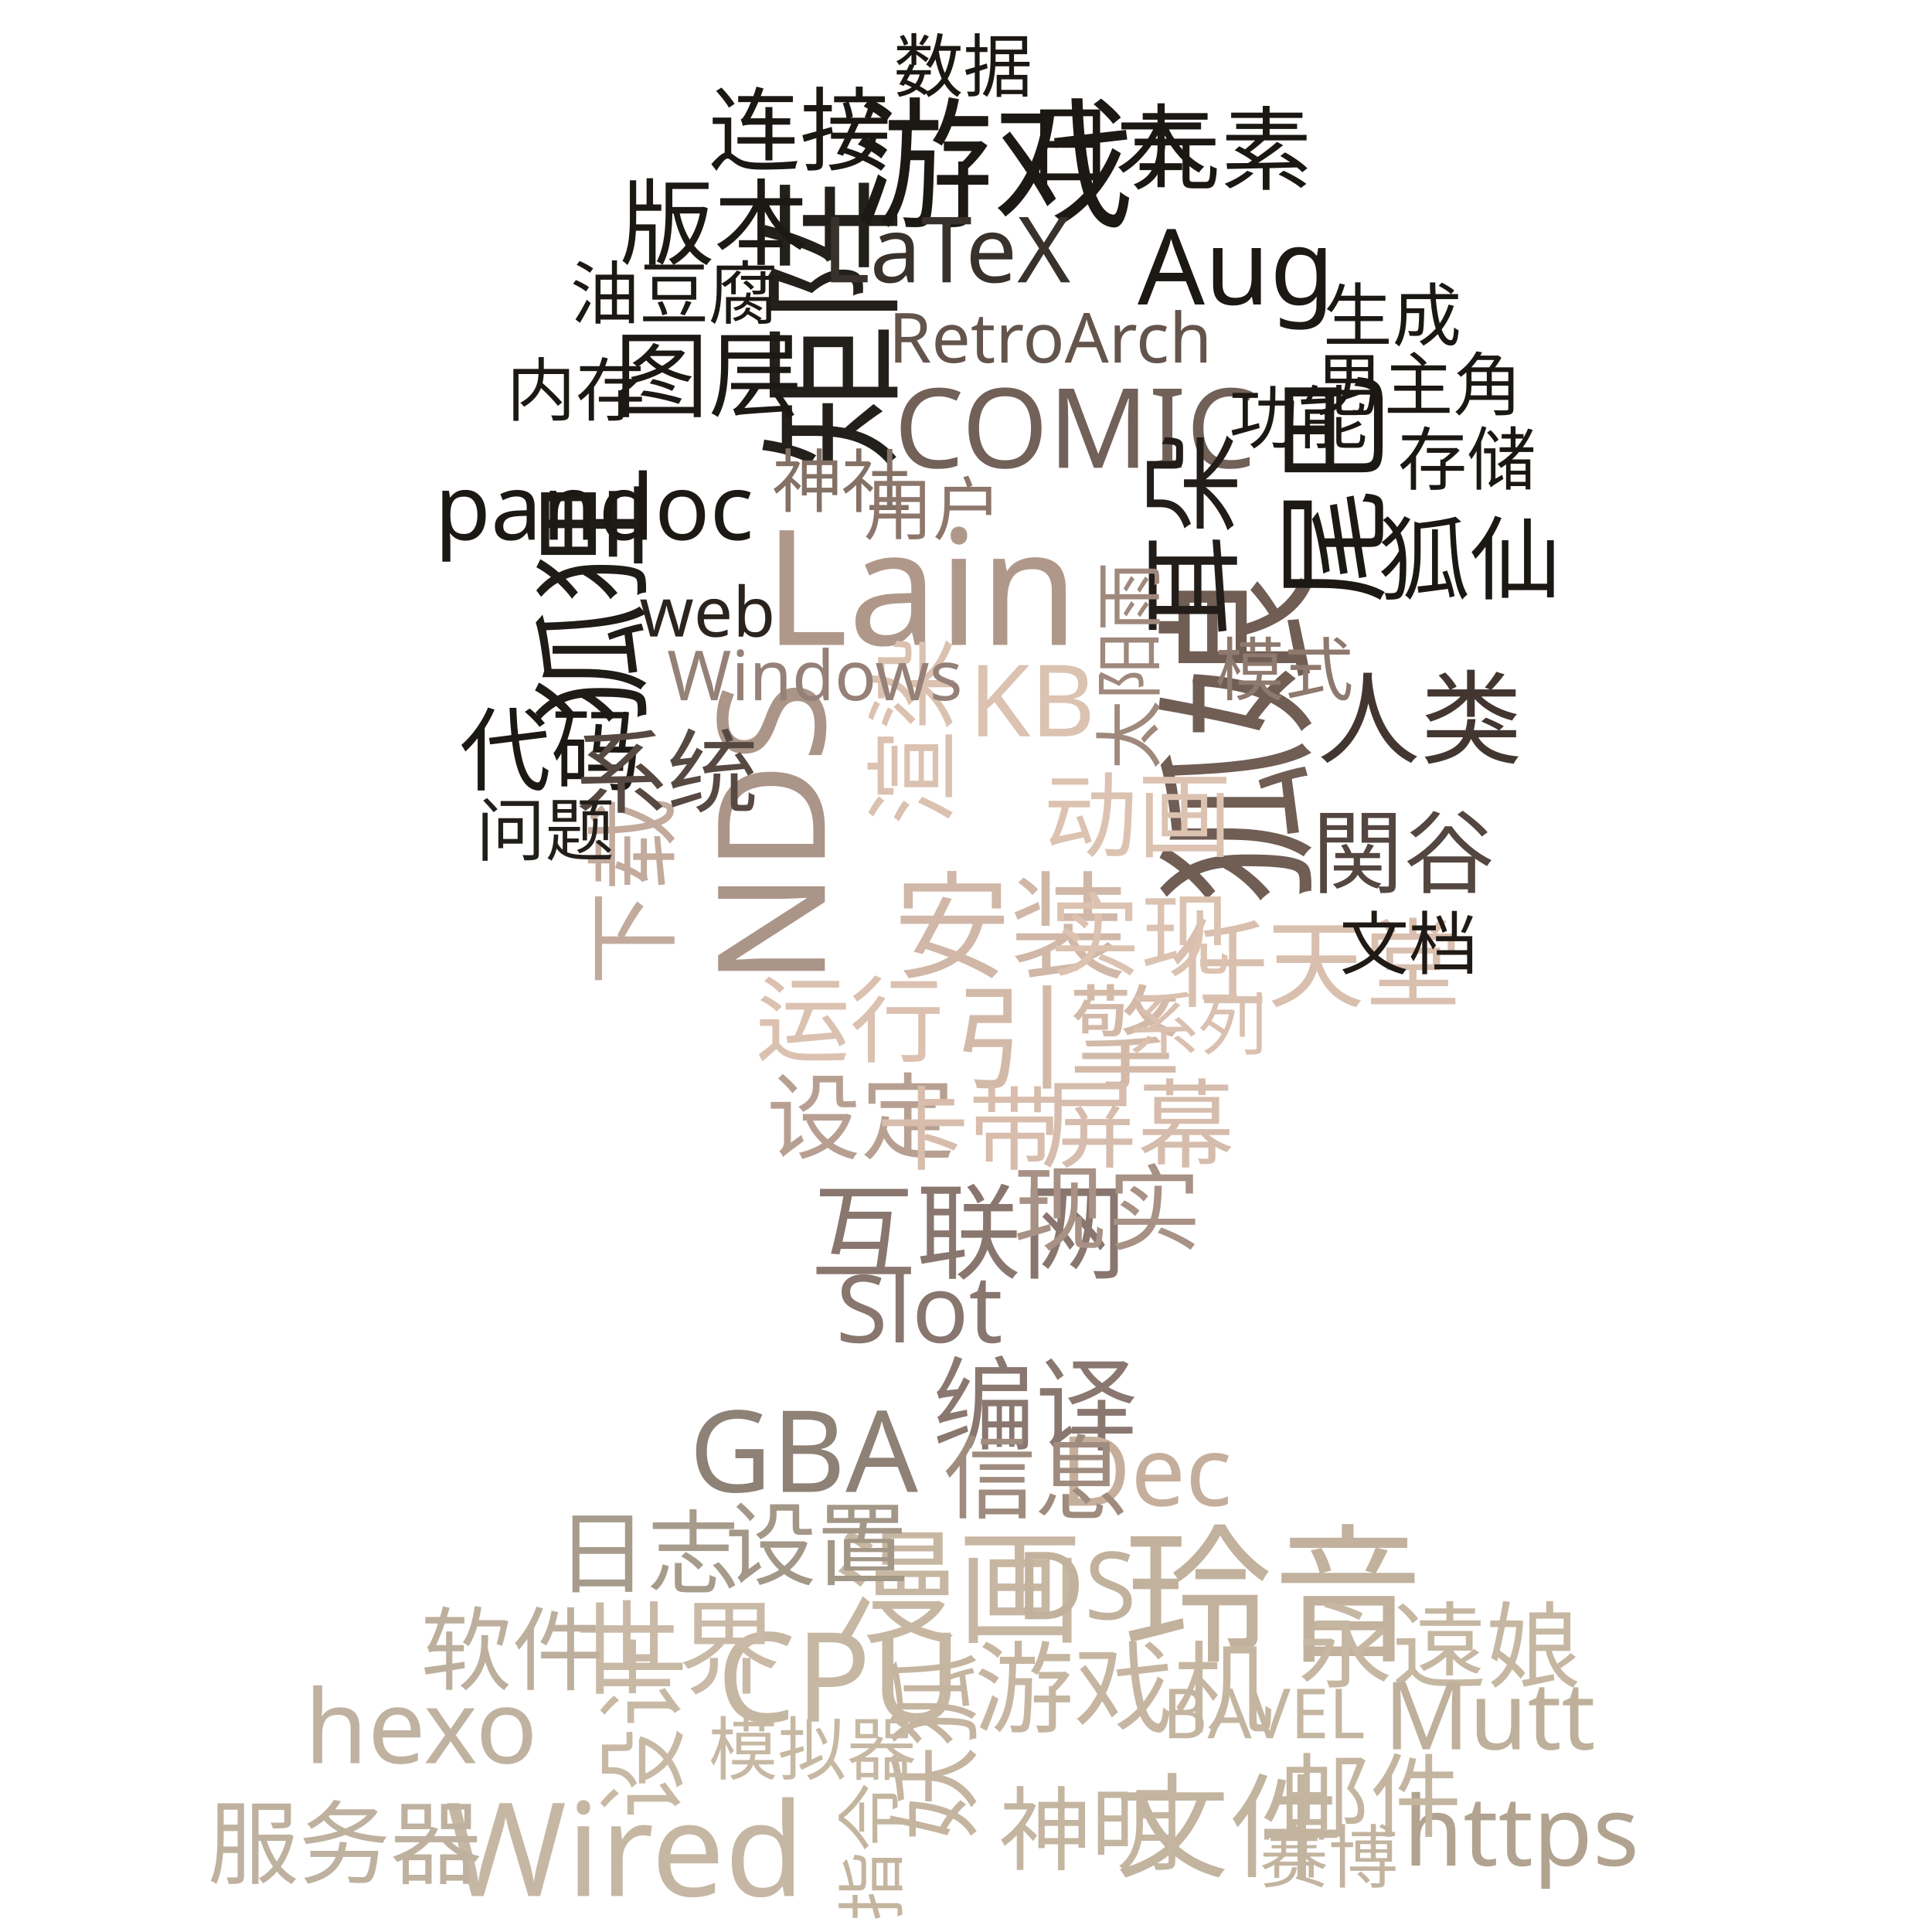
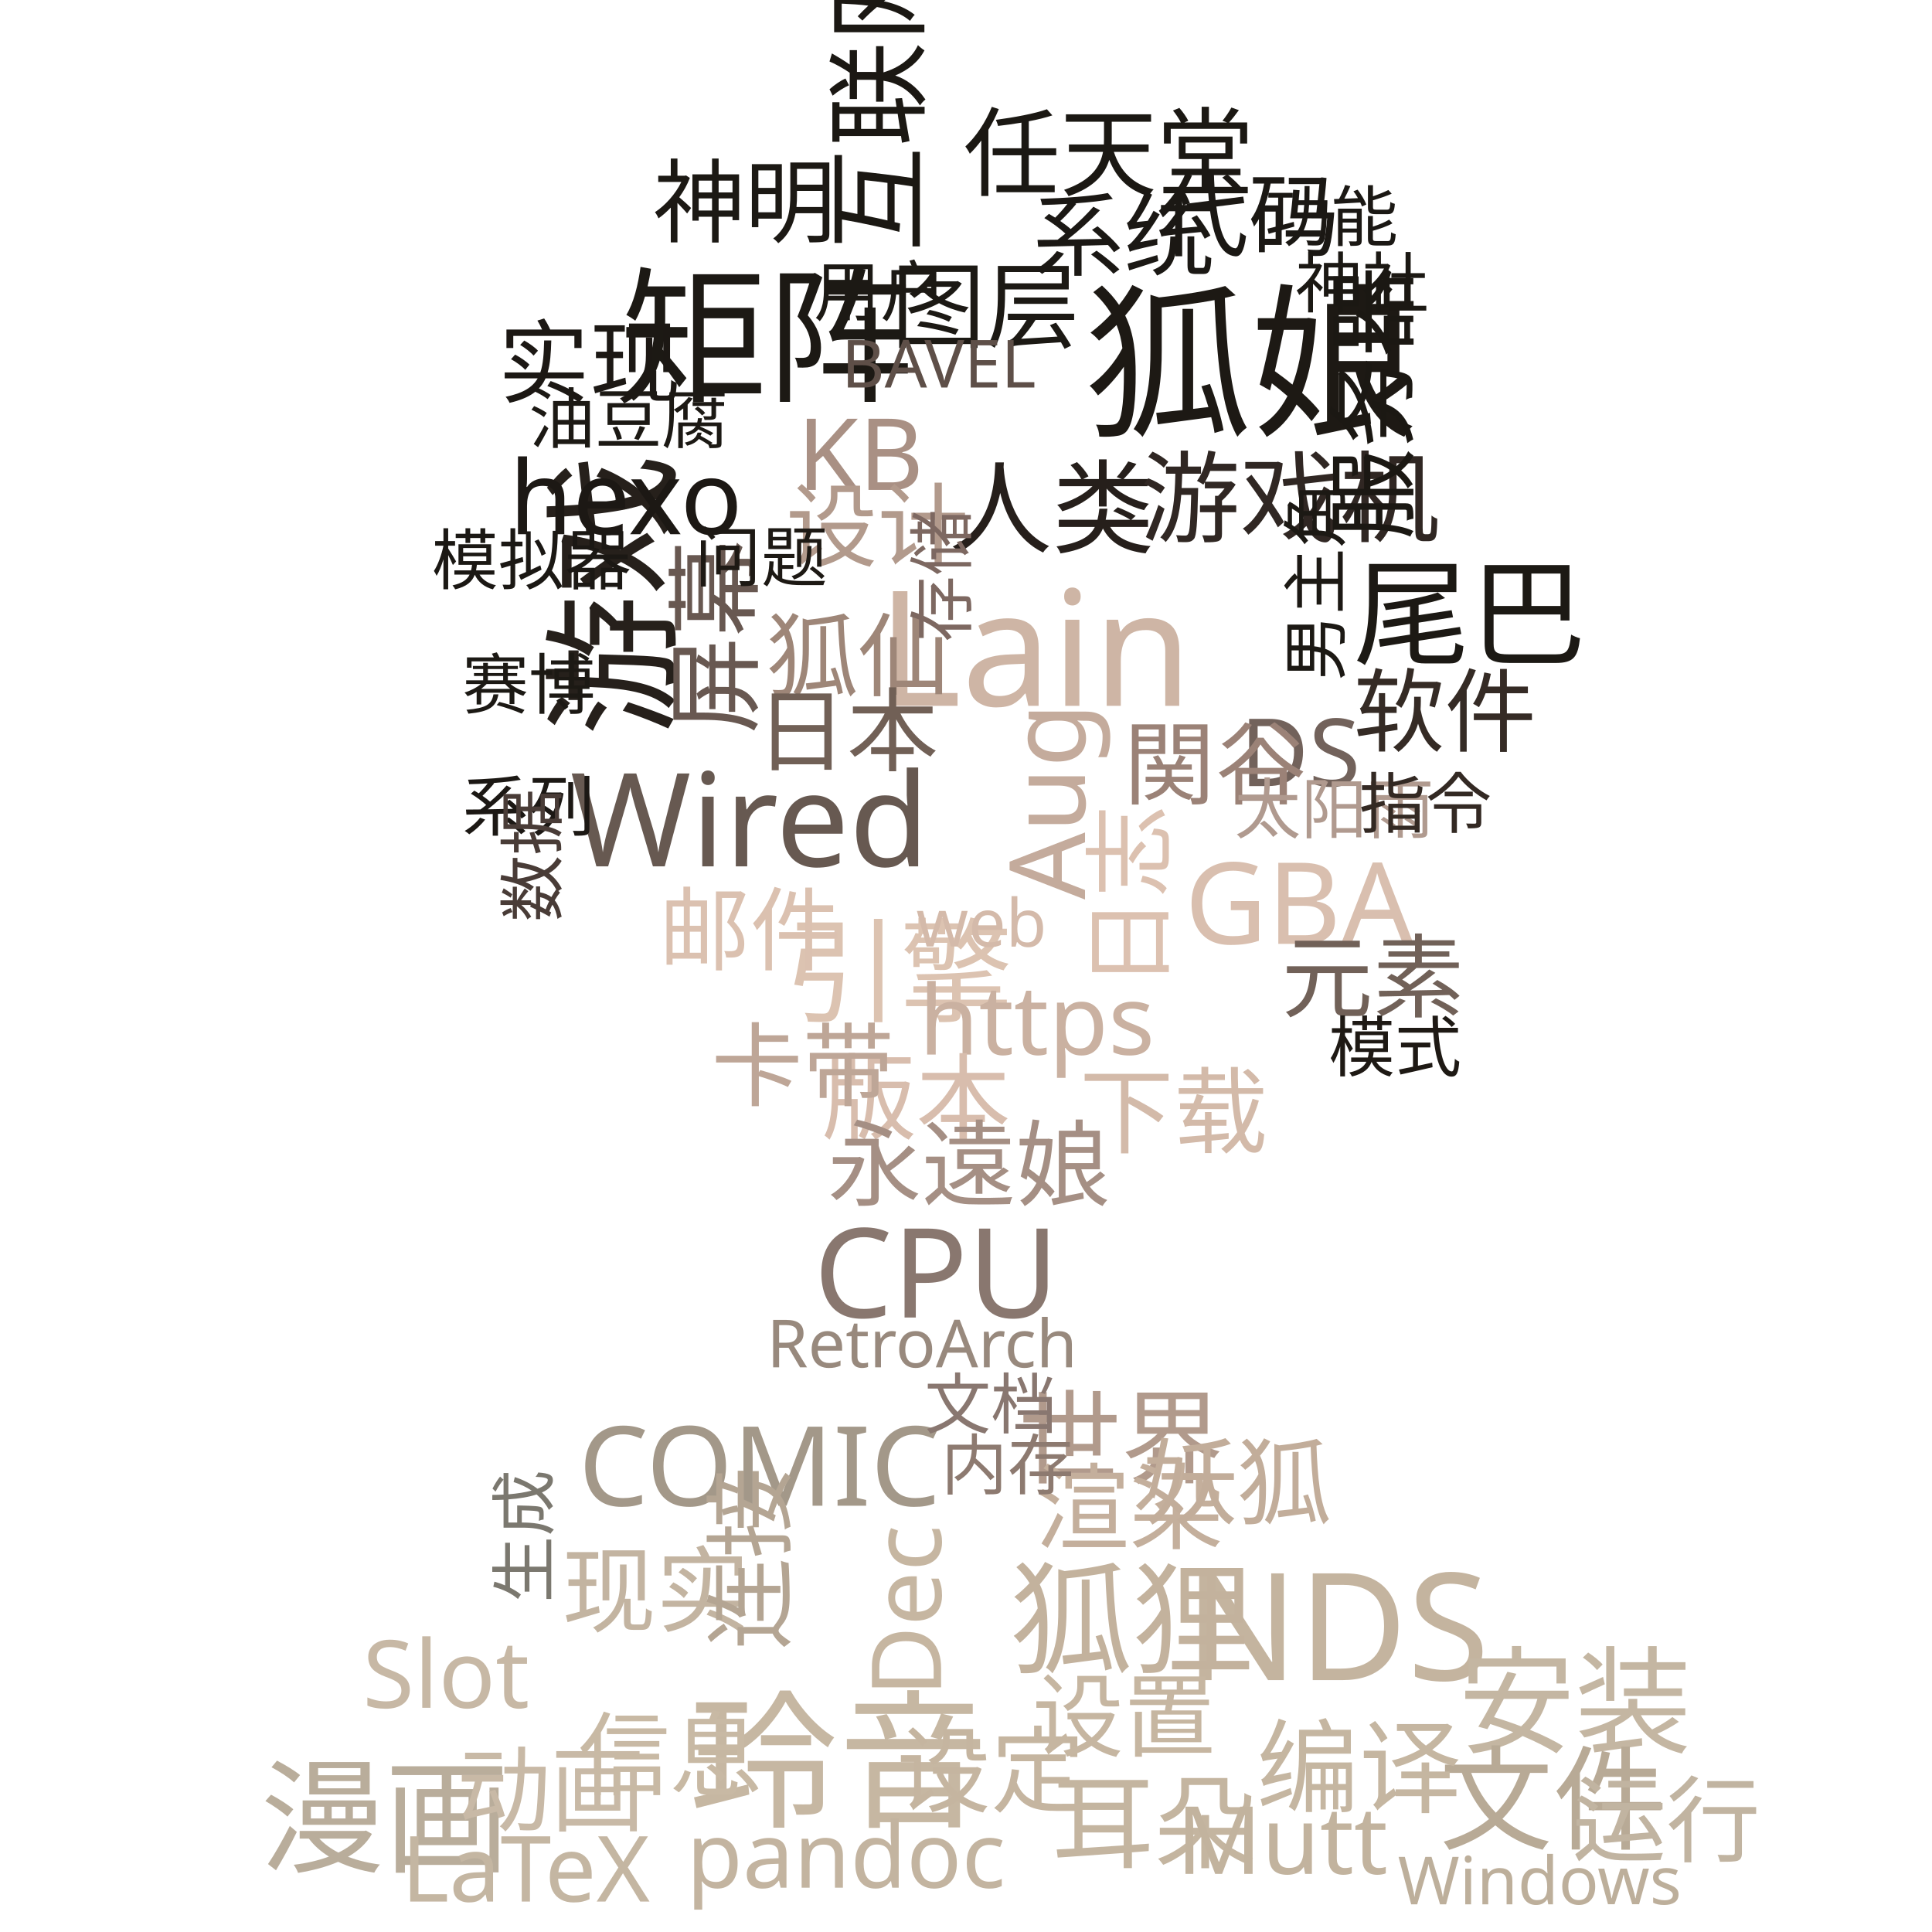
<svg xmlns="http://www.w3.org/2000/svg" width="698" height="698">
  <style>text{font-family:'Droid Sans Mono';font-weight:normal;font-style:normal;}</style>
-   <text transform="translate(469,327) rotate(-90)" font-size="60" style="fill:rgb(112, 93, 84)">狐娘</text>
-   <text transform="translate(276,233)" font-size="58" style="fill:rgb(175, 152, 138)">Lain</text>
-   <text transform="translate(298,356) rotate(-90)" font-size="54" style="fill:rgb(171, 149, 136)">NDS</text>
-   <text transform="translate(406,596)" font-size="54" style="fill:rgb(194, 177, 156)">玲音</text>
-   <text transform="translate(320,170) rotate(-90)" font-size="53" style="fill:rgb(35, 31, 26)">矩阵</text>
-   <text transform="translate(308,78)" font-size="51" style="fill:rgb(28, 24, 20)">游戏</text>
-   <text transform="translate(161,685)" font-size="47" style="fill:rgb(197, 183, 163)">Wired</text>
-   <text transform="translate(301,590)" font-size="45" style="fill:rgb(199, 183, 162)">漫画</text>
-   <text transform="translate(259,622)" font-size="45" style="fill:rgb(198, 183, 163)">CPU</text>
-   <text transform="translate(230,262) rotate(-90)" font-size="44" style="fill:rgb(31, 27, 22)">狐狸</text>
-   <text transform="translate(497,218) rotate(-90)" font-size="42" style="fill:rgb(28, 25, 20)">尾巴</text>
-   <text transform="translate(323,350)" font-size="42" style="fill:rgb(208, 183, 167)">安装</text>
-   <text transform="translate(403,675)" font-size="41" style="fill:rgb(195, 180, 159)">文件</text>
-   <text transform="translate(345,390)" font-size="41" style="fill:rgb(211, 185, 168)">引擎</text>
-   <text transform="translate(249,539)" font-size="41" style="fill:rgb(142, 129, 117)">GBA</text>
-   <text transform="translate(323,169)" font-size="40" style="fill:rgb(114, 97, 88)">COMIC</text>
-   <text transform="translate(411,110)" font-size="38" style="fill:rgb(28, 24, 20)">Aug</text>
-   <text transform="translate(293,459)" font-size="38" style="fill:rgb(137, 118, 111)">互联网</text>
-   <text transform="translate(208,609)" font-size="37" style="fill:rgb(201, 185, 166)">世界</text>
-   <text transform="translate(337,521)" font-size="37" style="fill:rgb(137, 119, 112)">编译</text>
-   <text transform="translate(476,273)" font-size="37" style="fill:rgb(67, 54, 48)">人类</text>
-   <text transform="translate(444,230) rotate(-90)" font-size="37" style="fill:rgb(35, 29, 25)">耳朵</text>
-   <text transform="translate(110,637)" font-size="37" style="fill:rgb(192, 178, 160)">hexo</text>
-   <text transform="translate(350,266)" font-size="36" style="fill:rgb(220, 194, 177)">KB</text>
-   <text transform="translate(352,623)" font-size="36" style="fill:rgb(198, 182, 161)">游戏机</text>
-   <text transform="translate(376,419)" font-size="35" style="fill:rgb(214, 188, 172)">屏幕</text>
-   <text transform="translate(507,674)" font-size="35" style="fill:rgb(177, 163, 144)">https</text>
-   <text transform="translate(423,361)" font-size="35" style="fill:rgb(217, 191, 174)">任天堂</text>
-   <text transform="translate(383,544)" font-size="35" style="fill:rgb(197, 175, 156)">Dec</text>
-   <text transform="translate(224,93)" font-size="34" style="fill:rgb(28, 25, 20)">版本</text>
-   <text transform="translate(273,381)" font-size="34" style="fill:rgb(219, 193, 176)">运行</text>
-   <text transform="translate(241,356) rotate(-90)" font-size="34" style="fill:rgb(194, 170, 156)">下载</text>
-   <text transform="translate(342,298) rotate(-90)" font-size="34" style="fill:rgb(219, 193, 176)">渲染</text>
-   <text transform="translate(366,449)" font-size="34" style="fill:rgb(168, 145, 133)">现实</text>
-   <text transform="translate(377,307)" font-size="34" style="fill:rgb(220, 194, 177)">动画</text>
-   <text transform="translate(469,607)" font-size="34" style="fill:rgb(198, 183, 162)">永遠娘</text>
-   <text transform="translate(222,148)" font-size="34" style="fill:rgb(28, 25, 20)">图层</text>
-   <text transform="translate(367,585)" font-size="34" style="fill:rgb(194, 177, 156)">DS</text>
-   <text transform="translate(350,665) rotate(-90)" font-size="34" style="fill:rgb(197, 181, 160)">妖狐</text>
-   <text transform="translate(277,416)" font-size="34" style="fill:rgb(183, 160, 146)">设定</text>
-   <text transform="translate(302,485)" font-size="34" style="fill:rgb(136, 118, 111)">Slot</text>
-   <text transform="translate(500,632)" font-size="34" style="fill:rgb(190, 176, 155)">Mutt</text>
-   <text transform="translate(262,570)" font-size="33" style="fill:rgb(163, 151, 135)">设置</text>
-   <text transform="translate(157,195)" font-size="33" style="fill:rgb(28, 24, 20)">pandoc</text>
-   <text transform="translate(256,59)" font-size="33" style="fill:rgb(27, 24, 19)">连接</text>
-   <text transform="translate(75,678)" font-size="33" style="fill:rgb(191, 177, 159)">服务器</text>
-   <text transform="translate(361,673)" font-size="33" style="fill:rgb(196, 181, 160)">神明</text>
-   <text transform="translate(166,283)" font-size="33" style="fill:rgb(28, 24, 20)">代码</text>
-   <text transform="translate(498,214)" font-size="33" style="fill:rgb(27, 24, 20)">狐仙</text>
-   <text transform="translate(297,102)" font-size="33" style="fill:rgb(57, 49, 43)">LaTeX</text>
-   <text transform="translate(201,573)" font-size="33" style="fill:rgb(167, 156, 140)">日志</text>
-   <text transform="translate(370,65)" font-size="33" style="fill:rgb(27, 24, 19)">日本</text>
-   <text transform="translate(408,66)" font-size="33" style="fill:rgb(27, 24, 20)">元素</text>
-   <text transform="translate(379,350)" font-size="33" style="fill:rgb(220, 194, 176)">实现</text>
-   <text transform="translate(474,320)" font-size="33" style="fill:rgb(84, 70, 64)">関谷</text>
-   <text transform="translate(244,657) rotate(-90)" font-size="33" style="fill:rgb(200, 185, 165)">设计</text>
-   <text transform="translate(208,291)" font-size="33" style="fill:rgb(86, 73, 66)">系统</text>
-   <text transform="translate(341,546)" font-size="33" style="fill:rgb(159, 140, 127)">信息</text>
-   <text transform="translate(317,420)" font-size="33" style="fill:rgb(216, 189, 172)">卡带</text>
-   <text transform="translate(462,661)" font-size="33" style="fill:rgb(196, 181, 160)">邮件</text>
-   <text transform="translate(152,608)" font-size="33" style="fill:rgb(189, 175, 157)">软件</text>
-   <text transform="translate(321,131)" font-size="25" style="fill:rgb(100, 85, 76)">RetroArch</text>
-   <text transform="translate(231,230)" font-size="25" style="fill:rgb(42, 35, 30)">web</text>
-   <text transform="translate(241,253)" font-size="25" style="fill:rgb(149, 129, 119)">Windows</text>
-   <text transform="translate(478,123)" font-size="25" style="fill:rgb(27, 24, 20)">生成</text>
-   <text transform="translate(444,160)" font-size="25" style="fill:rgb(28, 25, 20)">功能</text>
-   <text transform="translate(206,115)" font-size="25" style="fill:rgb(28, 25, 20)">油豆腐</text>
-   <text transform="translate(455,680)" font-size="25" style="fill:rgb(195, 180, 159)">赛博</text>
-   <text transform="translate(408,379)" font-size="25" style="fill:rgb(218, 192, 175)">系列</text>
-   <text transform="translate(279,183)" font-size="25" style="fill:rgb(132, 113, 102)">神社</text>
-   <text transform="translate(439,251)" font-size="25" style="fill:rgb(142, 121, 110)">模式</text>
-   <text transform="translate(417,278) rotate(-90)" font-size="25" style="fill:rgb(159, 136, 124)">太阳雨</text>
-   <text transform="translate(324,694) rotate(-90)" font-size="25" style="fill:rgb(196, 181, 159)">指令</text>
-   <text transform="translate(420,628)" font-size="25" style="fill:rgb(196, 181, 160)">BAVEL</text>
-   <text transform="translate(256,641)" font-size="25" style="fill:rgb(199, 184, 163)">模拟器</text>
-   <text transform="translate(323,33)" font-size="25" style="fill:rgb(27, 24, 19)">数据</text>
-   <text transform="translate(172,309)" font-size="25" style="fill:rgb(34, 30, 25)">问题</text>
-   <text transform="translate(475,148)" font-size="25" style="fill:rgb(27, 24, 20)">男主角</text>
-   <text transform="translate(505,175)" font-size="25" style="fill:rgb(27, 24, 20)">存储</text>
-   <text transform="translate(484,350)" font-size="25" style="fill:rgb(31, 26, 21)">文档</text>
-   <text transform="translate(183,150)" font-size="25" style="fill:rgb(28, 25, 20)">内存</text>
-   <text transform="translate(312,193)" font-size="25" style="fill:rgb(141, 118, 107)">用户</text>
+   <text transform="translate(392,153)" font-size="60" style="fill:rgb(29, 25, 20)">狐娘</text>
+   <text transform="translate(317,255)" font-size="58" style="fill:rgb(206, 181, 165)">Lain</text>
+   <text transform="translate(428,607)" font-size="54" style="fill:rgb(196, 180, 159)">NDS</text>
+   <text transform="translate(249,656)" font-size="54" style="fill:rgb(198, 183, 162)">玲音</text>
+   <text transform="translate(224,141)" font-size="53" style="fill:rgb(28, 25, 20)">矩阵</text>
+   <text transform="translate(240,266) rotate(-90)" font-size="51" style="fill:rgb(38, 32, 27)">游戏</text>
+   <text transform="translate(206,313)" font-size="47" style="fill:rgb(103, 89, 81)">Wired</text>
+   <text transform="translate(94,673)" font-size="45" style="fill:rgb(185, 173, 155)">漫画</text>
+   <text transform="translate(294,476)" font-size="45" style="fill:rgb(137, 119, 111)">CPU</text>
+   <text transform="translate(365,601)" font-size="44" style="fill:rgb(195, 178, 157)">狐狸</text>
+   <text transform="translate(489,237)" font-size="42" style="fill:rgb(28, 25, 20)">尾巴</text>
+   <text transform="translate(527,630)" font-size="42" style="fill:rgb(196, 182, 162)">安装</text>
+   <text transform="translate(520,665)" font-size="41" style="fill:rgb(184, 170, 150)">文件</text>
+   <text transform="translate(284,366)" font-size="41" style="fill:rgb(220, 195, 177)">引擎</text>
+   <text transform="translate(428,341)" font-size="41" style="fill:rgb(217, 191, 175)">GBA</text>
+   <text transform="translate(209,544)" font-size="40" style="fill:rgb(163, 152, 137)">COMIC</text>
+   <text transform="translate(392,325) rotate(-90)" font-size="38" style="fill:rgb(196, 171, 156)">Aug</text>
+   <text transform="translate(331,91) rotate(-90)" font-size="38" style="fill:rgb(27, 24, 19)">互联网</text>
+   <text transform="translate(368,533)" font-size="37" style="fill:rgb(177, 154, 140)">世界</text>
+   <text transform="translate(454,652)" font-size="37" style="fill:rgb(197, 182, 161)">编译</text>
+   <text transform="translate(343,197)" font-size="37" style="fill:rgb(38, 31, 27)">人类</text>
+   <text transform="translate(380,672)" font-size="37" style="fill:rgb(196, 181, 160)">耳朵</text>
+   <text transform="translate(184,193)" font-size="37" style="fill:rgb(28, 24, 20)">hexo</text>
+   <text transform="translate(288,177)" font-size="36" style="fill:rgb(169, 144, 132)">KB</text>
+   <text transform="translate(412,193)" font-size="36" style="fill:rgb(48, 39, 35)">游戏机</text>
+   <text transform="translate(271,265) rotate(-90)" font-size="35" style="fill:rgb(104, 88, 81)">屏幕</text>
+   <text transform="translate(332,381)" font-size="35" style="fill:rgb(202, 177, 161)">https</text>
+   <text transform="translate(348,68)" font-size="35" style="fill:rgb(27, 24, 19)">任天堂</text>
+   <text transform="translate(340,613) rotate(-90)" font-size="35" style="fill:rgb(198, 182, 161)">Dec</text>
+   <text transform="translate(297,409)" font-size="34" style="fill:rgb(216, 189, 173)">版本</text>
+   <text transform="translate(568,670)" font-size="34" style="fill:rgb(193, 180, 161)">运行</text>
+   <text transform="translate(390,414)" font-size="34" style="fill:rgb(211, 186, 169)">下载</text>
+   <text transform="translate(374,557)" font-size="34" style="fill:rgb(196, 175, 156)">渲染</text>
+   <text transform="translate(203,587)" font-size="34" style="fill:rgb(195, 180, 161)">现实</text>
+   <text transform="translate(165,659)" font-size="34" style="fill:rgb(200, 185, 166)">动画</text>
+   <text transform="translate(299,433)" font-size="34" style="fill:rgb(165, 143, 132)">永遠娘</text>
+   <text transform="translate(322,123)" font-size="34" style="fill:rgb(28, 25, 20)">图层</text>
+   <text transform="translate(448,284)" font-size="34" style="fill:rgb(114, 98, 91)">DS</text>
+   <text transform="translate(413,548)" font-size="34" style="fill:rgb(194, 173, 154)">妖狐</text>
+   <text transform="translate(324,652)" font-size="34" style="fill:rgb(197, 181, 160)">设定</text>
+   <text transform="translate(131,617)" font-size="34" style="fill:rgb(199, 184, 165)">Slot</text>
+   <text transform="translate(425,677)" font-size="34" style="fill:rgb(194, 179, 158)">Mutt</text>
+   <text transform="translate(373,632)" font-size="33" style="fill:rgb(198, 182, 161)">设置</text>
+   <text transform="translate(248,682)" font-size="33" style="fill:rgb(195, 180, 160)">pandoc</text>
+   <text transform="translate(283,596) rotate(-90)" font-size="33" style="fill:rgb(180, 165, 147)">连接</text>
+   <text transform="translate(508,195) rotate(-90)" font-size="33" style="fill:rgb(27, 24, 19)">服务器</text>
+   <text transform="translate(236,85)" font-size="33" style="fill:rgb(28, 25, 20)">神明</text>
+   <text transform="translate(418,90)" font-size="33" style="fill:rgb(27, 24, 20)">代码</text>
+   <text transform="translate(277,249)" font-size="33" style="fill:rgb(158, 134, 120)">狐仙</text>
+   <text transform="translate(145,687)" font-size="33" style="fill:rgb(196, 182, 162)">LaTeX</text>
+   <text transform="translate(420,357) rotate(-90)" font-size="33" style="fill:rgb(220, 193, 176)">日志</text>
+   <text transform="translate(273,276)" font-size="33" style="fill:rgb(113, 96, 86)">日本</text>
+   <text transform="translate(463,365)" font-size="33" style="fill:rgb(113, 97, 88)">元素</text>
+   <text transform="translate(180,143)" font-size="33" style="fill:rgb(28, 24, 20)">实现</text>
+   <text transform="translate(406,288)" font-size="33" style="fill:rgb(155, 130, 119)">関谷</text>
+   <text transform="translate(284,202)" font-size="33" style="fill:rgb(178, 154, 140)">设计</text>
+   <text transform="translate(373,97)" font-size="33" style="fill:rgb(27, 24, 20)">系统</text>
+   <text transform="translate(209,646)" font-size="33" style="fill:rgb(200, 185, 164)">信息</text>
+   <text transform="translate(257,397)" font-size="33" style="fill:rgb(190, 166, 151)">卡带</text>
+   <text transform="translate(238,348)" font-size="33" style="fill:rgb(219, 193, 176)">邮件</text>
+   <text transform="translate(489,269)" font-size="33" style="fill:rgb(53, 43, 37)">软件</text>
+   <text transform="translate(277,494)" font-size="24" style="fill:rgb(152, 137, 125)">RetroArch</text>
+   <text transform="translate(331,342)" font-size="24" style="fill:rgb(212, 186, 170)">web</text>
+   <text transform="translate(505,688)" font-size="24" style="fill:rgb(189, 175, 155)">Windows</text>
+   <text transform="translate(198,579) rotate(-90)" font-size="24" style="fill:rgb(123, 120, 111)">生成</text>
+   <text transform="translate(457,87)" font-size="24" style="fill:rgb(27, 24, 20)">功能</text>
+   <text transform="translate(191,160)" font-size="24" style="fill:rgb(28, 25, 20)">油豆腐</text>
+   <text transform="translate(167,256)" font-size="24" style="fill:rgb(28, 25, 20)">赛博</text>
+   <text transform="translate(167,300)" font-size="24" style="fill:rgb(28, 24, 20)">系列</text>
+   <text transform="translate(468,111)" font-size="24" style="fill:rgb(27, 24, 19)">神社</text>
+   <text transform="translate(480,387)" font-size="24" style="fill:rgb(30, 25, 20)">模式</text>
+   <text transform="translate(446,301)" font-size="24" style="fill:rgb(176, 154, 143)">太阳雨</text>
+   <text transform="translate(491,299)" font-size="24" style="fill:rgb(51, 41, 35)">指令</text>
+   <text transform="translate(304,140)" font-size="24" style="fill:rgb(94, 79, 72)">BAVEL</text>
+   <text transform="translate(156,211)" font-size="24" style="fill:rgb(27, 24, 20)">模拟器</text>
+   <text transform="translate(201,333) rotate(-90)" font-size="24" style="fill:rgb(73, 60, 55)">数据</text>
+   <text transform="translate(251,210)" font-size="24" style="fill:rgb(29, 25, 20)">问题</text>
+   <text transform="translate(484,246) rotate(-90)" font-size="24" style="fill:rgb(28, 25, 20)">男主角</text>
+   <text transform="translate(349,232) rotate(-90)" font-size="24" style="fill:rgb(125, 104, 97)">存储</text>
+   <text transform="translate(334,516)" font-size="24" style="fill:rgb(137, 119, 112)">文档</text>
+   <text transform="translate(340,538)" font-size="24" style="fill:rgb(141, 122, 112)">内存</text>
+   <text transform="translate(294,114)" font-size="24" style="fill:rgb(28, 25, 20)">用户</text>
</svg>
